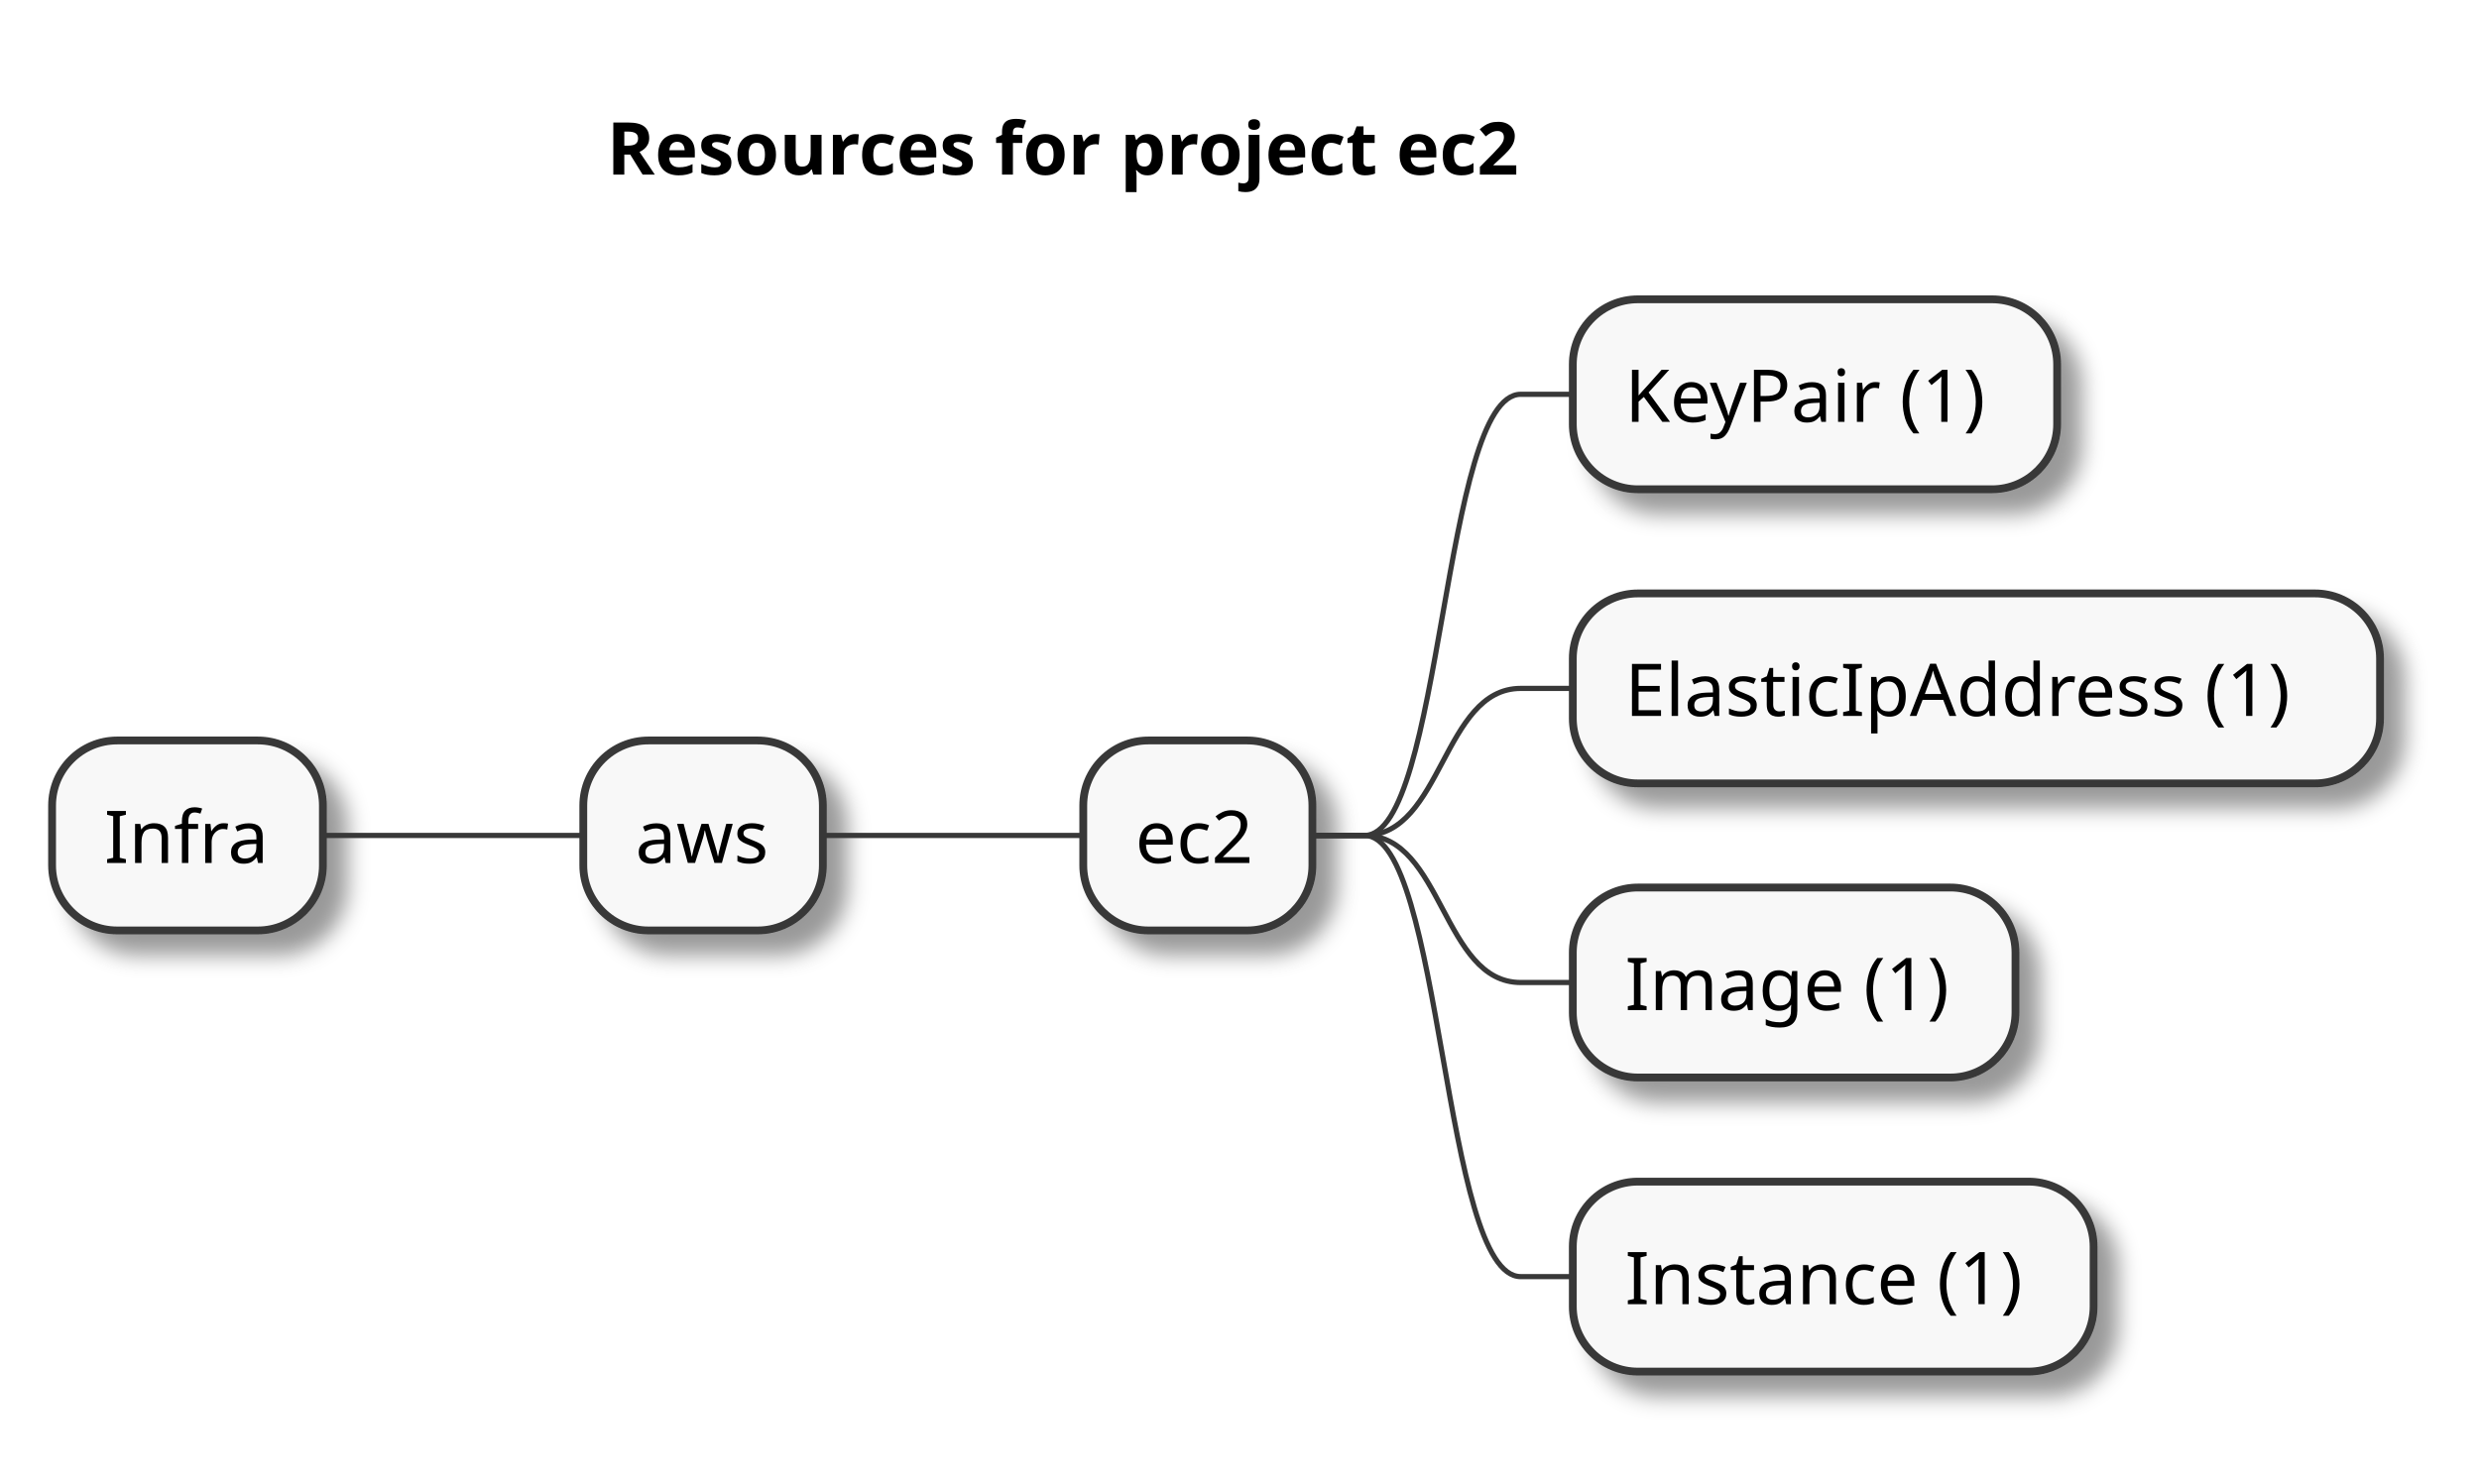
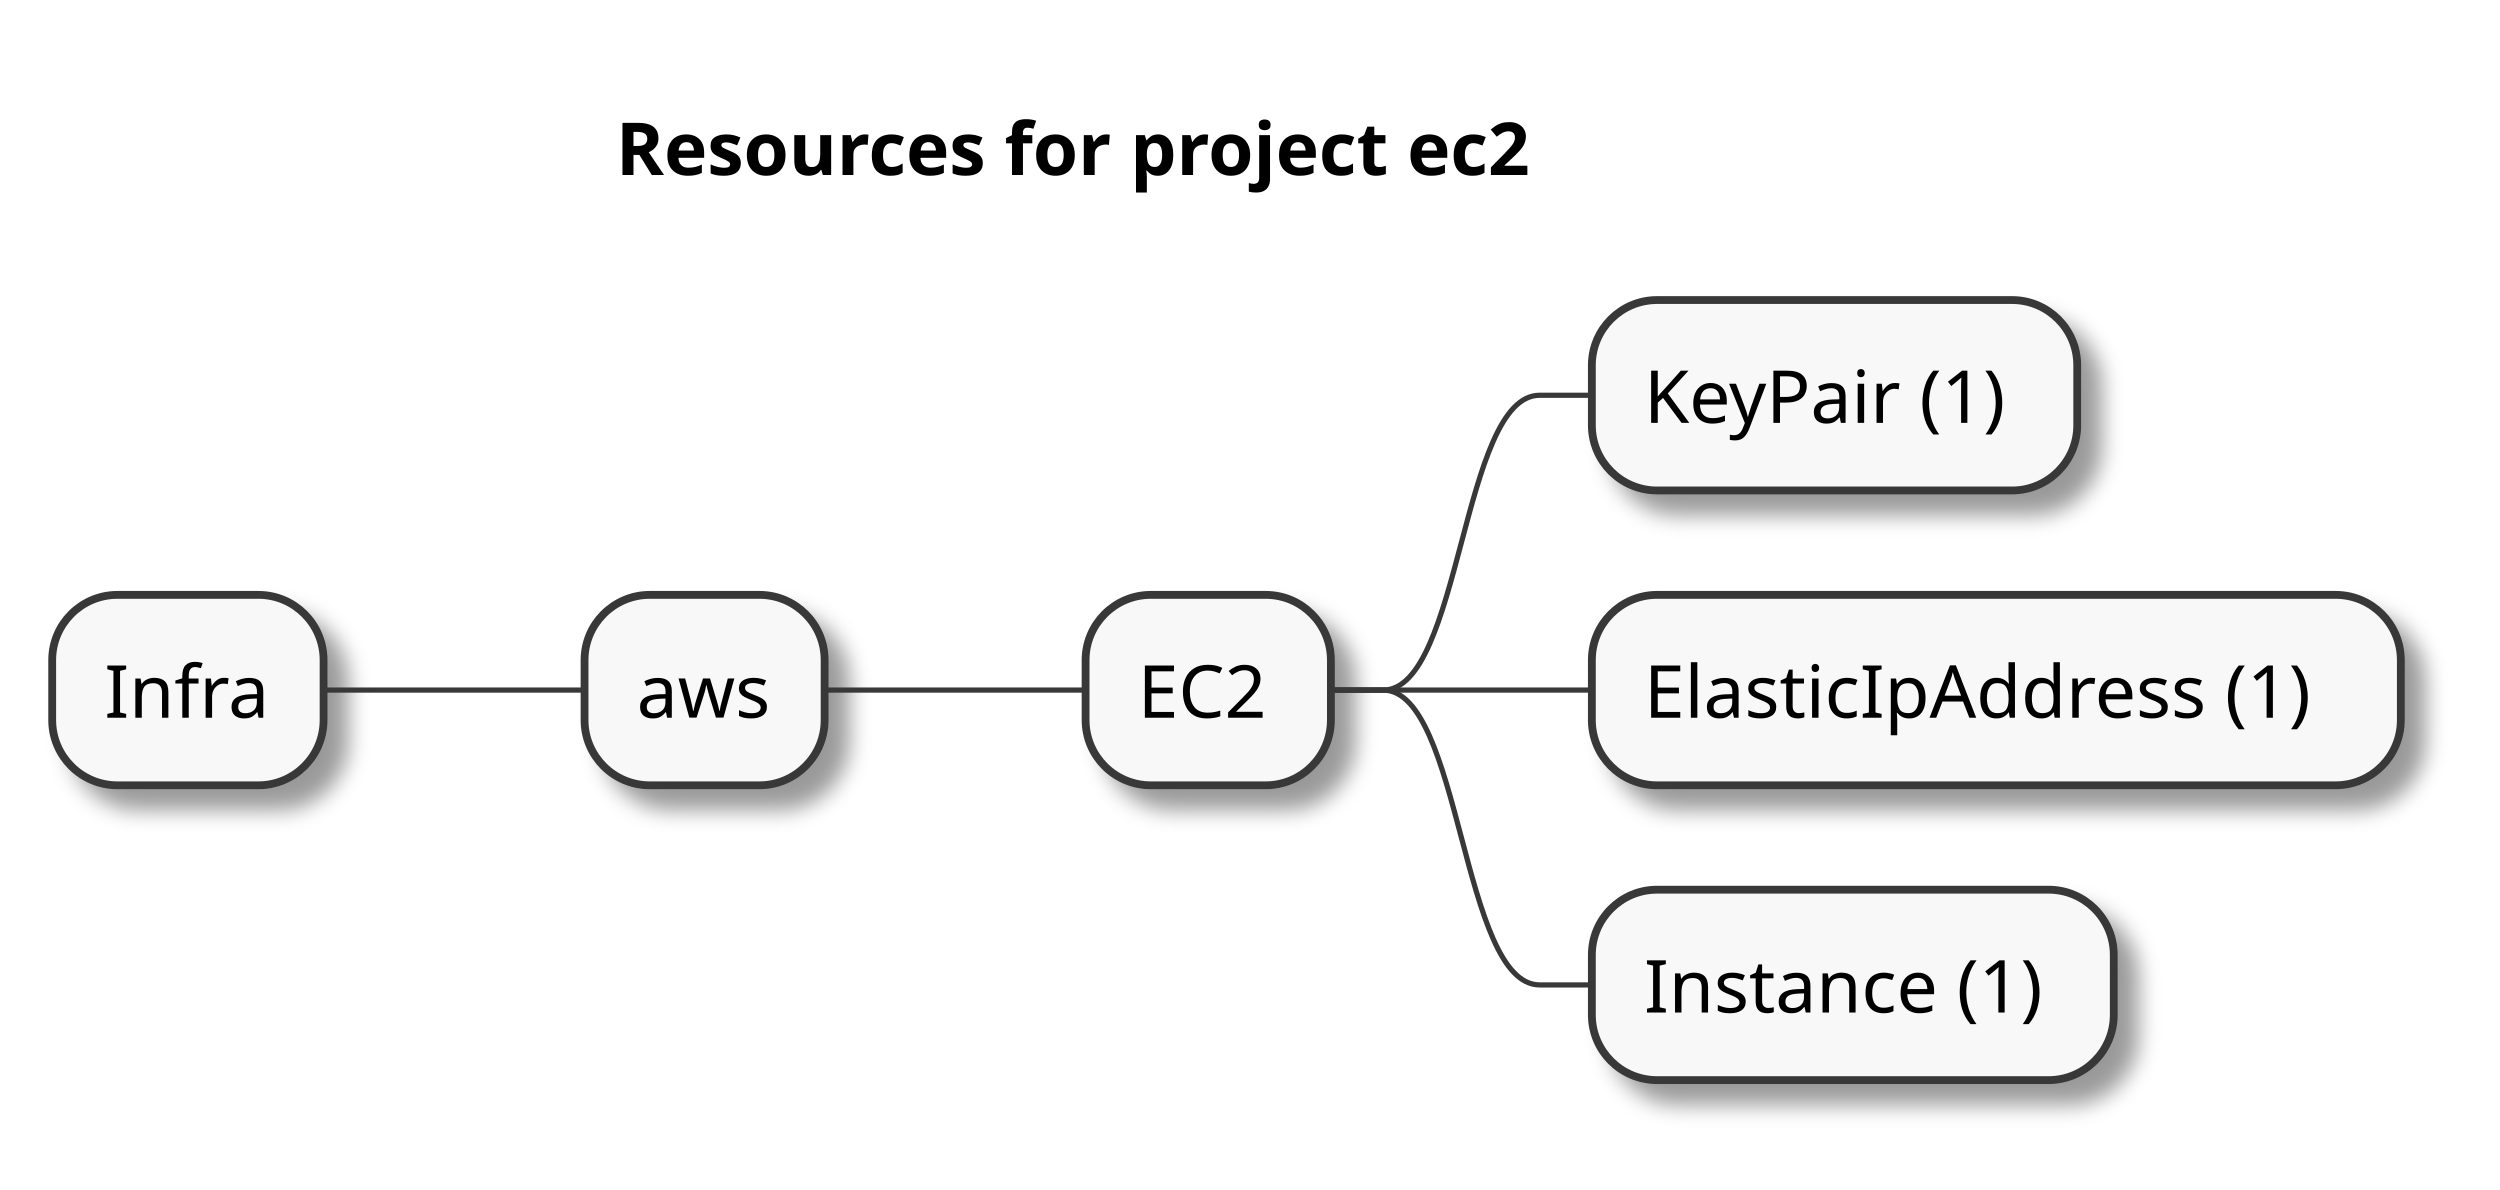
- <svg xmlns="http://www.w3.org/2000/svg" contentScriptType="application/ecmascript" contentStyleType="text/css" height="285px" preserveAspectRatio="none" style="width:476px;height:285px;background:#FFFFFF;" version="1.1" viewBox="0 0 476 285" width="476px" zoomAndPan="magnify">
+ <svg xmlns="http://www.w3.org/2000/svg" contentScriptType="application/ecmascript" contentStyleType="text/css" height="228px" preserveAspectRatio="none" style="width:479px;height:228px;background:#FFFFFF;" version="1.1" viewBox="0 0 479 228" width="479px" zoomAndPan="magnify">
  <defs>
-     <filter height="300%" id="fkrwzzpvjhkp3" width="300%" x="-1" y="-1">
+     <filter height="300%" id="f16o44vya6o0ip" width="300%" x="-1" y="-1">
      <feGaussianBlur result="blurOut" stdDeviation="2.0" />
      <feColorMatrix in="blurOut" result="blurOut2" type="matrix" values="0 0 0 0 0 0 0 0 0 0 0 0 0 0 0 0 0 0 .4 0" />
      <feOffset dx="4.0" dy="4.0" in="blurOut2" result="blurOut3" />
      <feBlend in="SourceGraphic" in2="blurOut3" mode="normal" />
    </filter>
  </defs>
  <g>
-     <rect fill="none" height="26.488" style="stroke:none;stroke-width:1.0;" width="193" x="111.5" y="15" />
-     <text fill="#000000" font-family="sans-serif" font-size="14" font-weight="bold" lengthAdjust="spacing" textLength="183" x="116.5" y="33.535">Resources for project ec2</text>
-     <rect fill="#F8F8F8" filter="url(#fkrwzzpvjhkp3)" height="36.488" rx="12.5" ry="12.5" style="stroke:#383838;stroke-width:1.5;" width="52" x="10" y="142.221" />
-     <text fill="#000000" font-family="sans-serif" font-size="14" lengthAdjust="spacing" textLength="32" x="20" y="165.756">Infra</text>
-     <rect fill="#F8F8F8" filter="url(#fkrwzzpvjhkp3)" height="36.488" rx="12.5" ry="12.5" style="stroke:#383838;stroke-width:1.5;" width="46" x="112" y="142.221" />
-     <text fill="#000000" font-family="sans-serif" font-size="14" lengthAdjust="spacing" textLength="26" x="122" y="165.756">aws</text>
-     <rect fill="#F8F8F8" filter="url(#fkrwzzpvjhkp3)" height="36.488" rx="12.5" ry="12.5" style="stroke:#383838;stroke-width:1.5;" width="44" x="208" y="142.221" />
-     <text fill="#000000" font-family="sans-serif" font-size="14" lengthAdjust="spacing" textLength="24" x="218" y="165.756">ec2</text>
-     <rect fill="#F8F8F8" filter="url(#fkrwzzpvjhkp3)" height="36.488" rx="12.5" ry="12.5" style="stroke:#383838;stroke-width:1.5;" width="93" x="302" y="57.488" />
-     <text fill="#000000" font-family="sans-serif" font-size="14" lengthAdjust="spacing" textLength="73" x="312" y="81.023">KeyPair (1)</text>
-     <path d="M252,160.465 L262,160.465 C277,160.465 277,75.732 292,75.732 L302,75.732 " fill="none" style="stroke:#383838;stroke-width:1.0;" />
-     <rect fill="#F8F8F8" filter="url(#fkrwzzpvjhkp3)" height="36.488" rx="12.5" ry="12.5" style="stroke:#383838;stroke-width:1.5;" width="155" x="302" y="113.977" />
-     <text fill="#000000" font-family="sans-serif" font-size="14" lengthAdjust="spacing" textLength="135" x="312" y="137.512">ElasticIpAddress (1)</text>
-     <path d="M252,160.465 L262,160.465 C277,160.465 277,132.221 292,132.221 L302,132.221 " fill="none" style="stroke:#383838;stroke-width:1.0;" />
-     <rect fill="#F8F8F8" filter="url(#fkrwzzpvjhkp3)" height="36.488" rx="12.5" ry="12.5" style="stroke:#383838;stroke-width:1.5;" width="85" x="302" y="170.465" />
-     <text fill="#000000" font-family="sans-serif" font-size="14" lengthAdjust="spacing" textLength="65" x="312" y="194">Image (1)</text>
-     <path d="M252,160.465 L262,160.465 C277,160.465 277,188.709 292,188.709 L302,188.709 " fill="none" style="stroke:#383838;stroke-width:1.0;" />
-     <rect fill="#F8F8F8" filter="url(#fkrwzzpvjhkp3)" height="36.488" rx="12.5" ry="12.5" style="stroke:#383838;stroke-width:1.5;" width="100" x="302" y="226.953" />
-     <text fill="#000000" font-family="sans-serif" font-size="14" lengthAdjust="spacing" textLength="80" x="312" y="250.488">Instance (1)</text>
-     <path d="M252,160.465 L262,160.465 C277,160.465 277,245.197 292,245.197 L302,245.197 " fill="none" style="stroke:#383838;stroke-width:1.0;" />
-     <path d="M158,160.465 L168,160.465 C183,160.465 183,160.465 198,160.465 L208,160.465 " fill="none" style="stroke:#383838;stroke-width:1.0;" />
-     <path d="M62,160.465 L72,160.465 C87,160.465 87,160.465 102,160.465 L112,160.465 " fill="none" style="stroke:#383838;stroke-width:1.0;" />
+     <rect fill="none" height="26.488" style="stroke:none;stroke-width:1.0;" width="193" x="113" y="15" />
+     <text fill="#000000" font-family="sans-serif" font-size="14" font-weight="bold" lengthAdjust="spacing" textLength="183" x="118" y="33.535">Resources for project ec2</text>
+     <rect fill="#F8F8F8" filter="url(#f16o44vya6o0ip)" height="36.488" rx="12.5" ry="12.5" style="stroke:#383838;stroke-width:1.5;" width="52" x="10" y="113.977" />
+     <text fill="#000000" font-family="sans-serif" font-size="14" lengthAdjust="spacing" textLength="32" x="20" y="137.512">Infra</text>
+     <rect fill="#F8F8F8" filter="url(#f16o44vya6o0ip)" height="36.488" rx="12.5" ry="12.5" style="stroke:#383838;stroke-width:1.5;" width="46" x="112" y="113.977" />
+     <text fill="#000000" font-family="sans-serif" font-size="14" lengthAdjust="spacing" textLength="26" x="122" y="137.512">aws</text>
+     <rect fill="#F8F8F8" filter="url(#f16o44vya6o0ip)" height="36.488" rx="12.5" ry="12.5" style="stroke:#383838;stroke-width:1.5;" width="47" x="208" y="113.977" />
+     <text fill="#000000" font-family="sans-serif" font-size="14" lengthAdjust="spacing" textLength="27" x="218" y="137.512">EC2</text>
+     <rect fill="#F8F8F8" filter="url(#f16o44vya6o0ip)" height="36.488" rx="12.5" ry="12.5" style="stroke:#383838;stroke-width:1.5;" width="93" x="305" y="57.488" />
+     <text fill="#000000" font-family="sans-serif" font-size="14" lengthAdjust="spacing" textLength="73" x="315" y="81.023">KeyPair (1)</text>
+     <path d="M255,132.221 L265,132.221 C280,132.221 280,75.732 295,75.732 L305,75.732 " fill="none" style="stroke:#383838;stroke-width:1.0;" />
+     <rect fill="#F8F8F8" filter="url(#f16o44vya6o0ip)" height="36.488" rx="12.5" ry="12.5" style="stroke:#383838;stroke-width:1.5;" width="155" x="305" y="113.977" />
+     <text fill="#000000" font-family="sans-serif" font-size="14" lengthAdjust="spacing" textLength="135" x="315" y="137.512">ElasticIpAddress (1)</text>
+     <path d="M255,132.221 L265,132.221 C280,132.221 280,132.221 295,132.221 L305,132.221 " fill="none" style="stroke:#383838;stroke-width:1.0;" />
+     <rect fill="#F8F8F8" filter="url(#f16o44vya6o0ip)" height="36.488" rx="12.5" ry="12.5" style="stroke:#383838;stroke-width:1.5;" width="100" x="305" y="170.465" />
+     <text fill="#000000" font-family="sans-serif" font-size="14" lengthAdjust="spacing" textLength="80" x="315" y="194">Instance (1)</text>
+     <path d="M255,132.221 L265,132.221 C280,132.221 280,188.709 295,188.709 L305,188.709 " fill="none" style="stroke:#383838;stroke-width:1.0;" />
+     <path d="M158,132.221 L168,132.221 C183,132.221 183,132.221 198,132.221 L208,132.221 " fill="none" style="stroke:#383838;stroke-width:1.0;" />
+     <path d="M62,132.221 L72,132.221 C87,132.221 87,132.221 102,132.221 L112,132.221 " fill="none" style="stroke:#383838;stroke-width:1.0;" />
  </g>
</svg>
